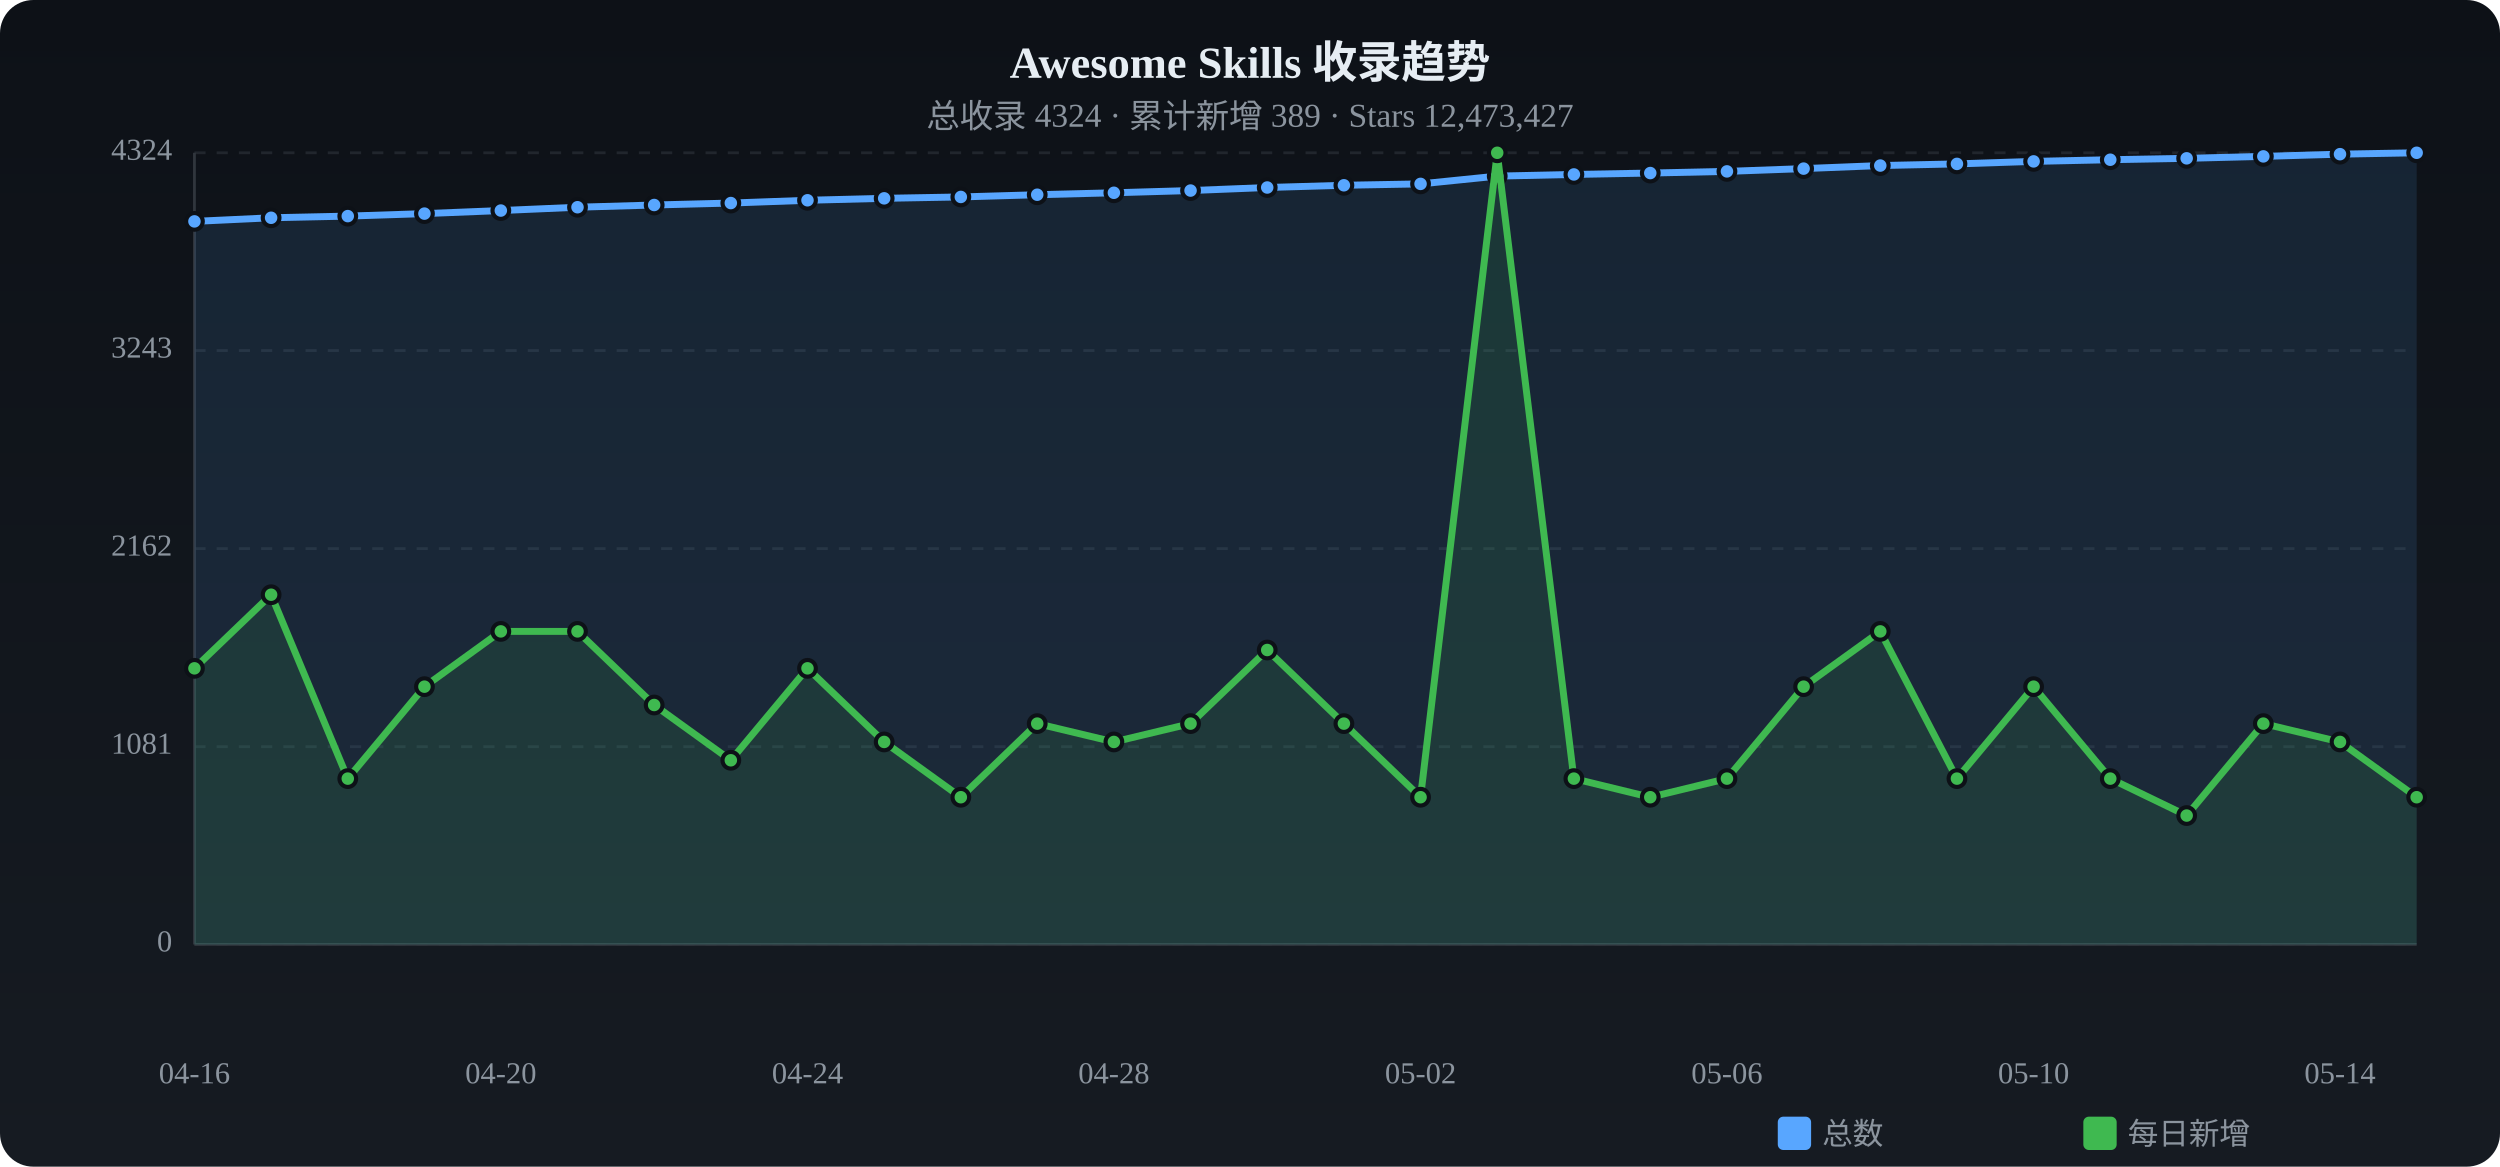
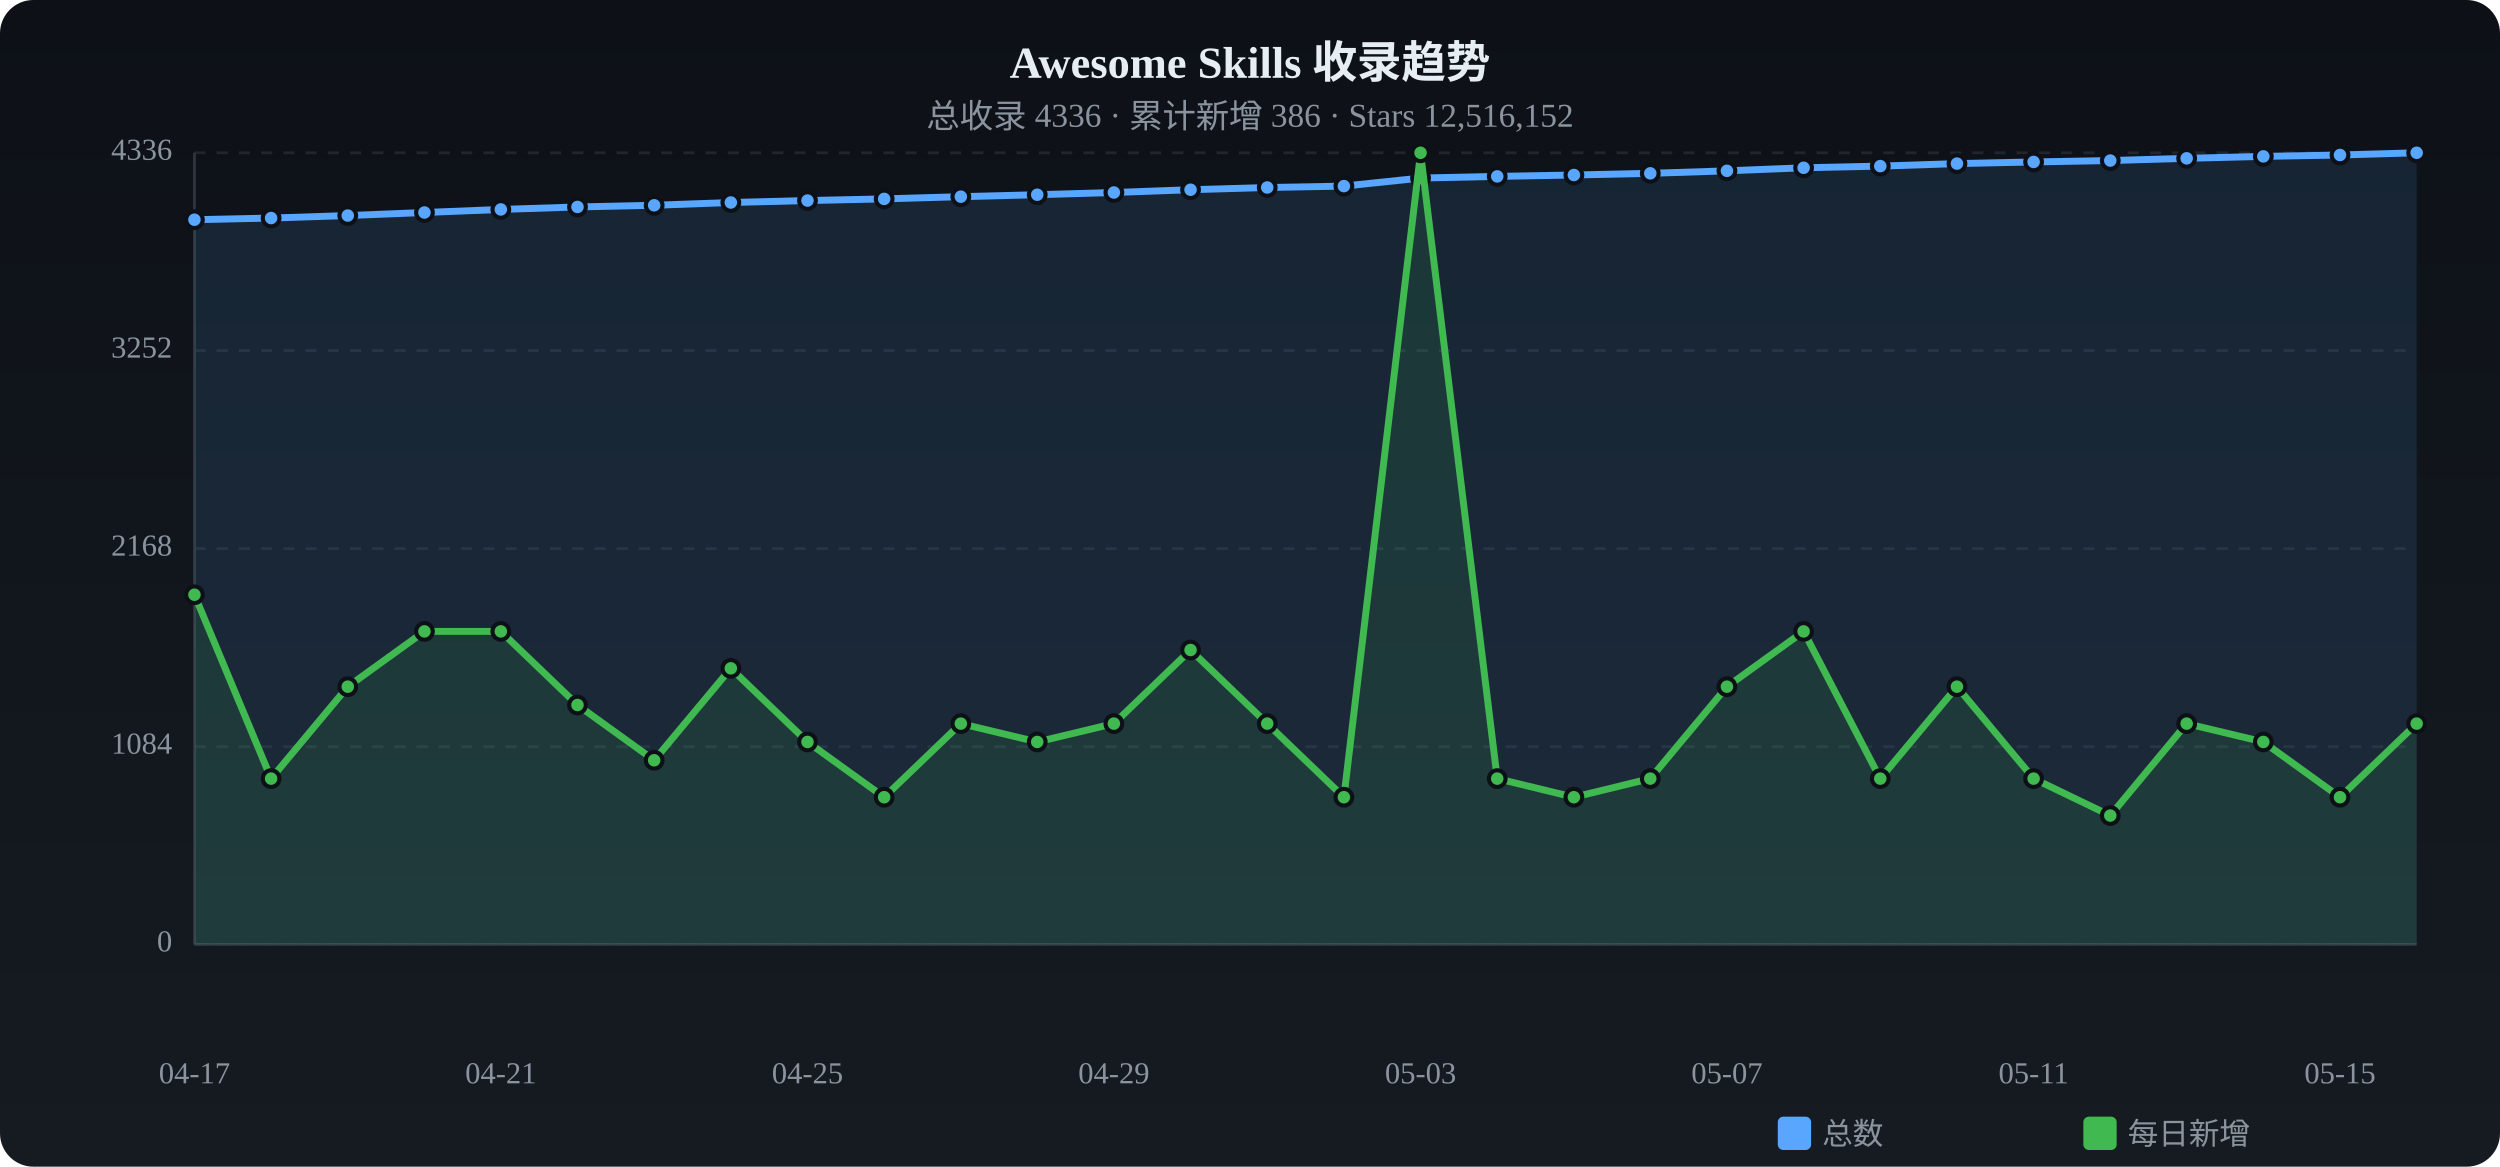
<svg xmlns="http://www.w3.org/2000/svg" viewBox="0 0 900 420" width="900" height="420">
  <defs>
    <linearGradient id="tbg" x1="0%" y1="0%" x2="0%" y2="100%">
      <stop offset="0%" stop-color="#0d1117" />
      <stop offset="100%" stop-color="#161b22" />
    </linearGradient>
  </defs>
  <rect width="900" height="420" rx="12" fill="url(#tbg)" />
  <text x="450.0" y="28" text-anchor="middle" fill="#e6edf3" font-size="16" font-weight="bold">Awesome Skills 收录趋势</text>
-   <text x="450.0" y="46" text-anchor="middle" fill="#8b949e" font-size="12">总收录 4324 · 累计新增 389 · Stars 12,473,427</text>
+   <text x="450.0" y="46" text-anchor="middle" fill="#8b949e" font-size="12">总收录 4336 · 累计新增 386 · Stars 12,516,152</text>
  <text x="62" y="340.0" text-anchor="end" fill="#8b949e" font-size="11" dominant-baseline="middle">0</text>
  <line x1="70" y1="340.0" x2="870" y2="340.0" stroke="#21262d" stroke-dasharray="4 4" />
-   <text x="62" y="268.8" text-anchor="end" fill="#8b949e" font-size="11" dominant-baseline="middle">1081</text>
+   <text x="62" y="268.8" text-anchor="end" fill="#8b949e" font-size="11" dominant-baseline="middle">1084</text>
  <line x1="70" y1="268.8" x2="870" y2="268.8" stroke="#21262d" stroke-dasharray="4 4" />
-   <text x="62" y="197.5" text-anchor="end" fill="#8b949e" font-size="11" dominant-baseline="middle">2162</text>
+   <text x="62" y="197.5" text-anchor="end" fill="#8b949e" font-size="11" dominant-baseline="middle">2168</text>
  <line x1="70" y1="197.5" x2="870" y2="197.5" stroke="#21262d" stroke-dasharray="4 4" />
-   <text x="62" y="126.2" text-anchor="end" fill="#8b949e" font-size="11" dominant-baseline="middle">3243</text>
+   <text x="62" y="126.2" text-anchor="end" fill="#8b949e" font-size="11" dominant-baseline="middle">3252</text>
  <line x1="70" y1="126.2" x2="870" y2="126.2" stroke="#21262d" stroke-dasharray="4 4" />
-   <text x="62" y="55.0" text-anchor="end" fill="#8b949e" font-size="11" dominant-baseline="middle">4324</text>
+   <text x="62" y="55.0" text-anchor="end" fill="#8b949e" font-size="11" dominant-baseline="middle">4336</text>
  <line x1="70" y1="55.0" x2="870" y2="55.0" stroke="#21262d" stroke-dasharray="4 4" />
  <line x1="70" y1="55" x2="70" y2="340" stroke="#30363d" />
  <line x1="70" y1="340" x2="870" y2="340" stroke="#30363d" />
-   <path d="M70.0,79.7 L97.6,78.4 L125.2,77.8 L152.8,76.9 L180.3,75.8 L207.9,74.6 L235.5,73.8 L263.1,73.1 L290.7,72.1 L318.3,71.4 L345.9,70.9 L373.4,70.1 L401.0,69.4 L428.6,68.6 L456.2,67.5 L483.8,66.7 L511.4,66.2 L539.0,63.4 L566.6,62.8 L594.1,62.3 L621.7,61.7 L649.3,60.7 L676.9,59.6 L704.5,59.0 L732.1,58.1 L759.7,57.5 L787.2,57.0 L814.8,56.3 L842.4,55.5 L870.0,55.0 L870.0,340 L70.0,340 Z" fill="#58a6ff" opacity="0.12" />
-   <polyline points="70.0,79.7 97.6,78.4 125.2,77.8 152.8,76.9 180.3,75.8 207.9,74.6 235.5,73.8 263.1,73.1 290.7,72.1 318.3,71.4 345.9,70.9 373.4,70.1 401.0,69.4 428.6,68.6 456.2,67.5 483.8,66.7 511.4,66.2 539.0,63.4 566.6,62.8 594.1,62.3 621.7,61.7 649.3,60.7 676.9,59.6 704.5,59.0 732.1,58.1 759.7,57.5 787.2,57.0 814.8,56.3 842.4,55.5 870.0,55.0" fill="none" stroke="#58a6ff" stroke-width="2.5" stroke-linecap="round" stroke-linejoin="round" />
-   <circle cx="70.0" cy="79.7" r="3" fill="#58a6ff" stroke="#0d1117" stroke-width="1.5" />
-   <circle cx="97.6" cy="78.4" r="3" fill="#58a6ff" stroke="#0d1117" stroke-width="1.5" />
-   <circle cx="125.2" cy="77.8" r="3" fill="#58a6ff" stroke="#0d1117" stroke-width="1.5" />
-   <circle cx="152.8" cy="76.9" r="3" fill="#58a6ff" stroke="#0d1117" stroke-width="1.5" />
-   <circle cx="180.3" cy="75.8" r="3" fill="#58a6ff" stroke="#0d1117" stroke-width="1.5" />
-   <circle cx="207.9" cy="74.6" r="3" fill="#58a6ff" stroke="#0d1117" stroke-width="1.5" />
-   <circle cx="235.5" cy="73.8" r="3" fill="#58a6ff" stroke="#0d1117" stroke-width="1.5" />
-   <circle cx="263.1" cy="73.1" r="3" fill="#58a6ff" stroke="#0d1117" stroke-width="1.5" />
-   <circle cx="290.7" cy="72.1" r="3" fill="#58a6ff" stroke="#0d1117" stroke-width="1.5" />
-   <circle cx="318.3" cy="71.4" r="3" fill="#58a6ff" stroke="#0d1117" stroke-width="1.5" />
-   <circle cx="345.9" cy="70.9" r="3" fill="#58a6ff" stroke="#0d1117" stroke-width="1.5" />
+   <path d="M70.0,79.1 L97.6,78.5 L125.2,77.6 L152.8,76.5 L180.3,75.4 L207.9,74.5 L235.5,73.9 L263.1,72.9 L290.7,72.2 L318.3,71.6 L345.9,70.8 L373.4,70.1 L401.0,69.3 L428.6,68.3 L456.2,67.5 L483.8,67.0 L511.4,64.1 L539.0,63.5 L566.6,63.0 L594.1,62.4 L621.7,61.5 L649.3,60.4 L676.9,59.8 L704.5,58.9 L732.1,58.3 L759.7,57.8 L787.2,57.0 L814.8,56.3 L842.4,55.8 L870.0,55.0 L870.0,340 L70.0,340 Z" fill="#58a6ff" opacity="0.12" />
+   <polyline points="70.0,79.1 97.6,78.5 125.2,77.6 152.8,76.5 180.3,75.4 207.9,74.5 235.5,73.9 263.1,72.9 290.7,72.2 318.3,71.6 345.9,70.8 373.4,70.1 401.0,69.3 428.6,68.3 456.2,67.5 483.8,67.0 511.4,64.1 539.0,63.5 566.6,63.0 594.1,62.4 621.7,61.5 649.3,60.4 676.9,59.8 704.5,58.9 732.1,58.3 759.7,57.8 787.2,57.0 814.8,56.3 842.4,55.8 870.0,55.0" fill="none" stroke="#58a6ff" stroke-width="2.5" stroke-linecap="round" stroke-linejoin="round" />
+   <circle cx="70.0" cy="79.1" r="3" fill="#58a6ff" stroke="#0d1117" stroke-width="1.5" />
+   <circle cx="97.6" cy="78.5" r="3" fill="#58a6ff" stroke="#0d1117" stroke-width="1.5" />
+   <circle cx="125.2" cy="77.6" r="3" fill="#58a6ff" stroke="#0d1117" stroke-width="1.5" />
+   <circle cx="152.8" cy="76.5" r="3" fill="#58a6ff" stroke="#0d1117" stroke-width="1.5" />
+   <circle cx="180.3" cy="75.4" r="3" fill="#58a6ff" stroke="#0d1117" stroke-width="1.5" />
+   <circle cx="207.9" cy="74.5" r="3" fill="#58a6ff" stroke="#0d1117" stroke-width="1.5" />
+   <circle cx="235.5" cy="73.9" r="3" fill="#58a6ff" stroke="#0d1117" stroke-width="1.5" />
+   <circle cx="263.1" cy="72.9" r="3" fill="#58a6ff" stroke="#0d1117" stroke-width="1.5" />
+   <circle cx="290.7" cy="72.2" r="3" fill="#58a6ff" stroke="#0d1117" stroke-width="1.5" />
+   <circle cx="318.3" cy="71.6" r="3" fill="#58a6ff" stroke="#0d1117" stroke-width="1.5" />
+   <circle cx="345.9" cy="70.8" r="3" fill="#58a6ff" stroke="#0d1117" stroke-width="1.5" />
  <circle cx="373.4" cy="70.1" r="3" fill="#58a6ff" stroke="#0d1117" stroke-width="1.5" />
-   <circle cx="401.0" cy="69.4" r="3" fill="#58a6ff" stroke="#0d1117" stroke-width="1.5" />
-   <circle cx="428.6" cy="68.6" r="3" fill="#58a6ff" stroke="#0d1117" stroke-width="1.5" />
+   <circle cx="401.0" cy="69.3" r="3" fill="#58a6ff" stroke="#0d1117" stroke-width="1.5" />
+   <circle cx="428.6" cy="68.3" r="3" fill="#58a6ff" stroke="#0d1117" stroke-width="1.5" />
  <circle cx="456.2" cy="67.5" r="3" fill="#58a6ff" stroke="#0d1117" stroke-width="1.5" />
-   <circle cx="483.8" cy="66.7" r="3" fill="#58a6ff" stroke="#0d1117" stroke-width="1.5" />
-   <circle cx="511.4" cy="66.2" r="3" fill="#58a6ff" stroke="#0d1117" stroke-width="1.5" />
-   <circle cx="539.0" cy="63.4" r="3" fill="#58a6ff" stroke="#0d1117" stroke-width="1.5" />
-   <circle cx="566.6" cy="62.8" r="3" fill="#58a6ff" stroke="#0d1117" stroke-width="1.5" />
-   <circle cx="594.1" cy="62.3" r="3" fill="#58a6ff" stroke="#0d1117" stroke-width="1.5" />
-   <circle cx="621.7" cy="61.7" r="3" fill="#58a6ff" stroke="#0d1117" stroke-width="1.5" />
-   <circle cx="649.3" cy="60.7" r="3" fill="#58a6ff" stroke="#0d1117" stroke-width="1.5" />
-   <circle cx="676.9" cy="59.6" r="3" fill="#58a6ff" stroke="#0d1117" stroke-width="1.5" />
-   <circle cx="704.5" cy="59.0" r="3" fill="#58a6ff" stroke="#0d1117" stroke-width="1.5" />
-   <circle cx="732.1" cy="58.1" r="3" fill="#58a6ff" stroke="#0d1117" stroke-width="1.5" />
-   <circle cx="759.7" cy="57.5" r="3" fill="#58a6ff" stroke="#0d1117" stroke-width="1.5" />
+   <circle cx="483.8" cy="67.0" r="3" fill="#58a6ff" stroke="#0d1117" stroke-width="1.5" />
+   <circle cx="511.4" cy="64.1" r="3" fill="#58a6ff" stroke="#0d1117" stroke-width="1.5" />
+   <circle cx="539.0" cy="63.5" r="3" fill="#58a6ff" stroke="#0d1117" stroke-width="1.5" />
+   <circle cx="566.6" cy="63.0" r="3" fill="#58a6ff" stroke="#0d1117" stroke-width="1.5" />
+   <circle cx="594.1" cy="62.4" r="3" fill="#58a6ff" stroke="#0d1117" stroke-width="1.5" />
+   <circle cx="621.7" cy="61.5" r="3" fill="#58a6ff" stroke="#0d1117" stroke-width="1.5" />
+   <circle cx="649.3" cy="60.4" r="3" fill="#58a6ff" stroke="#0d1117" stroke-width="1.5" />
+   <circle cx="676.9" cy="59.8" r="3" fill="#58a6ff" stroke="#0d1117" stroke-width="1.5" />
+   <circle cx="704.5" cy="58.9" r="3" fill="#58a6ff" stroke="#0d1117" stroke-width="1.5" />
+   <circle cx="732.1" cy="58.3" r="3" fill="#58a6ff" stroke="#0d1117" stroke-width="1.5" />
+   <circle cx="759.7" cy="57.8" r="3" fill="#58a6ff" stroke="#0d1117" stroke-width="1.5" />
  <circle cx="787.2" cy="57.0" r="3" fill="#58a6ff" stroke="#0d1117" stroke-width="1.5" />
  <circle cx="814.8" cy="56.3" r="3" fill="#58a6ff" stroke="#0d1117" stroke-width="1.5" />
-   <circle cx="842.4" cy="55.5" r="3" fill="#58a6ff" stroke="#0d1117" stroke-width="1.5" />
+   <circle cx="842.4" cy="55.8" r="3" fill="#58a6ff" stroke="#0d1117" stroke-width="1.5" />
  <circle cx="870.0" cy="55.0" r="3" fill="#58a6ff" stroke="#0d1117" stroke-width="1.5" />
-   <path d="M70.0,240.6 L97.6,214.1 L125.2,280.3 L152.8,247.2 L180.3,227.3 L207.9,227.3 L235.5,253.8 L263.1,273.7 L290.7,240.6 L318.3,267.1 L345.9,287.0 L373.4,260.5 L401.0,267.1 L428.6,260.5 L456.2,234.0 L483.8,260.5 L511.4,287.0 L539.0,55.0 L566.6,280.3 L594.1,287.0 L621.7,280.3 L649.3,247.2 L676.9,227.3 L704.5,280.3 L732.1,247.2 L759.7,280.3 L787.2,293.6 L814.8,260.5 L842.4,267.1 L870.0,287.0 L870.0,340 L70.0,340 Z" fill="#3fb950" opacity="0.12" />
-   <polyline points="70.0,240.6 97.6,214.1 125.2,280.3 152.8,247.2 180.3,227.3 207.9,227.3 235.5,253.8 263.1,273.7 290.7,240.6 318.3,267.1 345.9,287.0 373.4,260.5 401.0,267.1 428.6,260.5 456.2,234.0 483.8,260.5 511.4,287.0 539.0,55.0 566.6,280.3 594.1,287.0 621.7,280.3 649.3,247.2 676.9,227.3 704.5,280.3 732.1,247.2 759.7,280.3 787.2,293.6 814.8,260.5 842.4,267.1 870.0,287.0" fill="none" stroke="#3fb950" stroke-width="2.5" stroke-linecap="round" stroke-linejoin="round" />
-   <circle cx="70.0" cy="240.6" r="3" fill="#3fb950" stroke="#0d1117" stroke-width="1.5" />
-   <circle cx="97.6" cy="214.1" r="3" fill="#3fb950" stroke="#0d1117" stroke-width="1.5" />
-   <circle cx="125.2" cy="280.3" r="3" fill="#3fb950" stroke="#0d1117" stroke-width="1.5" />
-   <circle cx="152.8" cy="247.2" r="3" fill="#3fb950" stroke="#0d1117" stroke-width="1.5" />
+   <path d="M70.0,214.1 L97.6,280.3 L125.2,247.2 L152.8,227.3 L180.3,227.3 L207.9,253.8 L235.5,273.7 L263.1,240.6 L290.7,267.1 L318.3,287.0 L345.9,260.5 L373.4,267.1 L401.0,260.5 L428.6,234.0 L456.2,260.5 L483.8,287.0 L511.4,55.0 L539.0,280.3 L566.6,287.0 L594.1,280.3 L621.7,247.2 L649.3,227.3 L676.9,280.3 L704.5,247.2 L732.1,280.3 L759.7,293.6 L787.2,260.5 L814.8,267.1 L842.4,287.0 L870.0,260.5 L870.0,340 L70.0,340 Z" fill="#3fb950" opacity="0.12" />
+   <polyline points="70.0,214.1 97.6,280.3 125.2,247.2 152.8,227.3 180.3,227.3 207.9,253.8 235.5,273.7 263.1,240.6 290.7,267.1 318.3,287.0 345.9,260.5 373.4,267.1 401.0,260.5 428.6,234.0 456.2,260.5 483.8,287.0 511.4,55.0 539.0,280.3 566.6,287.0 594.1,280.3 621.7,247.2 649.3,227.3 676.9,280.3 704.5,247.2 732.1,280.3 759.7,293.6 787.2,260.5 814.8,267.1 842.4,287.0 870.0,260.5" fill="none" stroke="#3fb950" stroke-width="2.5" stroke-linecap="round" stroke-linejoin="round" />
+   <circle cx="70.0" cy="214.1" r="3" fill="#3fb950" stroke="#0d1117" stroke-width="1.5" />
+   <circle cx="97.6" cy="280.3" r="3" fill="#3fb950" stroke="#0d1117" stroke-width="1.5" />
+   <circle cx="125.2" cy="247.2" r="3" fill="#3fb950" stroke="#0d1117" stroke-width="1.5" />
+   <circle cx="152.8" cy="227.3" r="3" fill="#3fb950" stroke="#0d1117" stroke-width="1.5" />
  <circle cx="180.3" cy="227.3" r="3" fill="#3fb950" stroke="#0d1117" stroke-width="1.5" />
-   <circle cx="207.9" cy="227.3" r="3" fill="#3fb950" stroke="#0d1117" stroke-width="1.5" />
-   <circle cx="235.5" cy="253.8" r="3" fill="#3fb950" stroke="#0d1117" stroke-width="1.5" />
-   <circle cx="263.1" cy="273.7" r="3" fill="#3fb950" stroke="#0d1117" stroke-width="1.5" />
-   <circle cx="290.7" cy="240.6" r="3" fill="#3fb950" stroke="#0d1117" stroke-width="1.5" />
-   <circle cx="318.3" cy="267.1" r="3" fill="#3fb950" stroke="#0d1117" stroke-width="1.5" />
-   <circle cx="345.9" cy="287.0" r="3" fill="#3fb950" stroke="#0d1117" stroke-width="1.5" />
-   <circle cx="373.4" cy="260.5" r="3" fill="#3fb950" stroke="#0d1117" stroke-width="1.5" />
-   <circle cx="401.0" cy="267.1" r="3" fill="#3fb950" stroke="#0d1117" stroke-width="1.5" />
-   <circle cx="428.6" cy="260.5" r="3" fill="#3fb950" stroke="#0d1117" stroke-width="1.5" />
-   <circle cx="456.2" cy="234.0" r="3" fill="#3fb950" stroke="#0d1117" stroke-width="1.5" />
-   <circle cx="483.8" cy="260.5" r="3" fill="#3fb950" stroke="#0d1117" stroke-width="1.5" />
-   <circle cx="511.4" cy="287.0" r="3" fill="#3fb950" stroke="#0d1117" stroke-width="1.5" />
-   <circle cx="539.0" cy="55.0" r="3" fill="#3fb950" stroke="#0d1117" stroke-width="1.5" />
-   <circle cx="566.6" cy="280.3" r="3" fill="#3fb950" stroke="#0d1117" stroke-width="1.5" />
-   <circle cx="594.1" cy="287.0" r="3" fill="#3fb950" stroke="#0d1117" stroke-width="1.5" />
-   <circle cx="621.7" cy="280.3" r="3" fill="#3fb950" stroke="#0d1117" stroke-width="1.5" />
-   <circle cx="649.3" cy="247.2" r="3" fill="#3fb950" stroke="#0d1117" stroke-width="1.5" />
-   <circle cx="676.9" cy="227.3" r="3" fill="#3fb950" stroke="#0d1117" stroke-width="1.5" />
-   <circle cx="704.5" cy="280.3" r="3" fill="#3fb950" stroke="#0d1117" stroke-width="1.5" />
-   <circle cx="732.1" cy="247.2" r="3" fill="#3fb950" stroke="#0d1117" stroke-width="1.5" />
-   <circle cx="759.7" cy="280.3" r="3" fill="#3fb950" stroke="#0d1117" stroke-width="1.5" />
-   <circle cx="787.2" cy="293.6" r="3" fill="#3fb950" stroke="#0d1117" stroke-width="1.5" />
-   <circle cx="814.8" cy="260.5" r="3" fill="#3fb950" stroke="#0d1117" stroke-width="1.5" />
-   <circle cx="842.4" cy="267.1" r="3" fill="#3fb950" stroke="#0d1117" stroke-width="1.5" />
-   <circle cx="870.0" cy="287.0" r="3" fill="#3fb950" stroke="#0d1117" stroke-width="1.5" />
-   <text x="70.0" y="390" text-anchor="middle" fill="#8b949e" font-size="11">04-16</text>
-   <text x="180.3" y="390" text-anchor="middle" fill="#8b949e" font-size="11">04-20</text>
-   <text x="290.7" y="390" text-anchor="middle" fill="#8b949e" font-size="11">04-24</text>
-   <text x="401.0" y="390" text-anchor="middle" fill="#8b949e" font-size="11">04-28</text>
-   <text x="511.4" y="390" text-anchor="middle" fill="#8b949e" font-size="11">05-02</text>
-   <text x="621.7" y="390" text-anchor="middle" fill="#8b949e" font-size="11">05-06</text>
-   <text x="732.1" y="390" text-anchor="middle" fill="#8b949e" font-size="11">05-10</text>
-   <text x="842.4" y="390" text-anchor="middle" fill="#8b949e" font-size="11">05-14</text>
+   <circle cx="207.9" cy="253.8" r="3" fill="#3fb950" stroke="#0d1117" stroke-width="1.5" />
+   <circle cx="235.5" cy="273.7" r="3" fill="#3fb950" stroke="#0d1117" stroke-width="1.5" />
+   <circle cx="263.1" cy="240.6" r="3" fill="#3fb950" stroke="#0d1117" stroke-width="1.5" />
+   <circle cx="290.7" cy="267.1" r="3" fill="#3fb950" stroke="#0d1117" stroke-width="1.5" />
+   <circle cx="318.3" cy="287.0" r="3" fill="#3fb950" stroke="#0d1117" stroke-width="1.5" />
+   <circle cx="345.9" cy="260.5" r="3" fill="#3fb950" stroke="#0d1117" stroke-width="1.5" />
+   <circle cx="373.4" cy="267.1" r="3" fill="#3fb950" stroke="#0d1117" stroke-width="1.5" />
+   <circle cx="401.0" cy="260.5" r="3" fill="#3fb950" stroke="#0d1117" stroke-width="1.5" />
+   <circle cx="428.6" cy="234.0" r="3" fill="#3fb950" stroke="#0d1117" stroke-width="1.5" />
+   <circle cx="456.2" cy="260.5" r="3" fill="#3fb950" stroke="#0d1117" stroke-width="1.5" />
+   <circle cx="483.8" cy="287.0" r="3" fill="#3fb950" stroke="#0d1117" stroke-width="1.5" />
+   <circle cx="511.4" cy="55.0" r="3" fill="#3fb950" stroke="#0d1117" stroke-width="1.5" />
+   <circle cx="539.0" cy="280.3" r="3" fill="#3fb950" stroke="#0d1117" stroke-width="1.5" />
+   <circle cx="566.6" cy="287.0" r="3" fill="#3fb950" stroke="#0d1117" stroke-width="1.5" />
+   <circle cx="594.1" cy="280.3" r="3" fill="#3fb950" stroke="#0d1117" stroke-width="1.5" />
+   <circle cx="621.7" cy="247.2" r="3" fill="#3fb950" stroke="#0d1117" stroke-width="1.5" />
+   <circle cx="649.3" cy="227.3" r="3" fill="#3fb950" stroke="#0d1117" stroke-width="1.5" />
+   <circle cx="676.9" cy="280.3" r="3" fill="#3fb950" stroke="#0d1117" stroke-width="1.5" />
+   <circle cx="704.5" cy="247.2" r="3" fill="#3fb950" stroke="#0d1117" stroke-width="1.5" />
+   <circle cx="732.1" cy="280.3" r="3" fill="#3fb950" stroke="#0d1117" stroke-width="1.5" />
+   <circle cx="759.7" cy="293.6" r="3" fill="#3fb950" stroke="#0d1117" stroke-width="1.5" />
+   <circle cx="787.2" cy="260.5" r="3" fill="#3fb950" stroke="#0d1117" stroke-width="1.5" />
+   <circle cx="814.8" cy="267.1" r="3" fill="#3fb950" stroke="#0d1117" stroke-width="1.5" />
+   <circle cx="842.4" cy="287.0" r="3" fill="#3fb950" stroke="#0d1117" stroke-width="1.5" />
+   <circle cx="870.0" cy="260.5" r="3" fill="#3fb950" stroke="#0d1117" stroke-width="1.5" />
+   <text x="70.0" y="390" text-anchor="middle" fill="#8b949e" font-size="11">04-17</text>
+   <text x="180.3" y="390" text-anchor="middle" fill="#8b949e" font-size="11">04-21</text>
+   <text x="290.7" y="390" text-anchor="middle" fill="#8b949e" font-size="11">04-25</text>
+   <text x="401.0" y="390" text-anchor="middle" fill="#8b949e" font-size="11">04-29</text>
+   <text x="511.4" y="390" text-anchor="middle" fill="#8b949e" font-size="11">05-03</text>
+   <text x="621.7" y="390" text-anchor="middle" fill="#8b949e" font-size="11">05-07</text>
+   <text x="732.1" y="390" text-anchor="middle" fill="#8b949e" font-size="11">05-11</text>
+   <text x="842.4" y="390" text-anchor="middle" fill="#8b949e" font-size="11">05-15</text>
  <rect x="640" y="402" width="12" height="12" rx="2" fill="#58a6ff" />
  <text x="656" y="412" fill="#8b949e" font-size="11">总数</text>
  <rect x="750" y="402" width="12" height="12" rx="2" fill="#3fb950" />
  <text x="766" y="412" fill="#8b949e" font-size="11">每日新增</text>
</svg>
